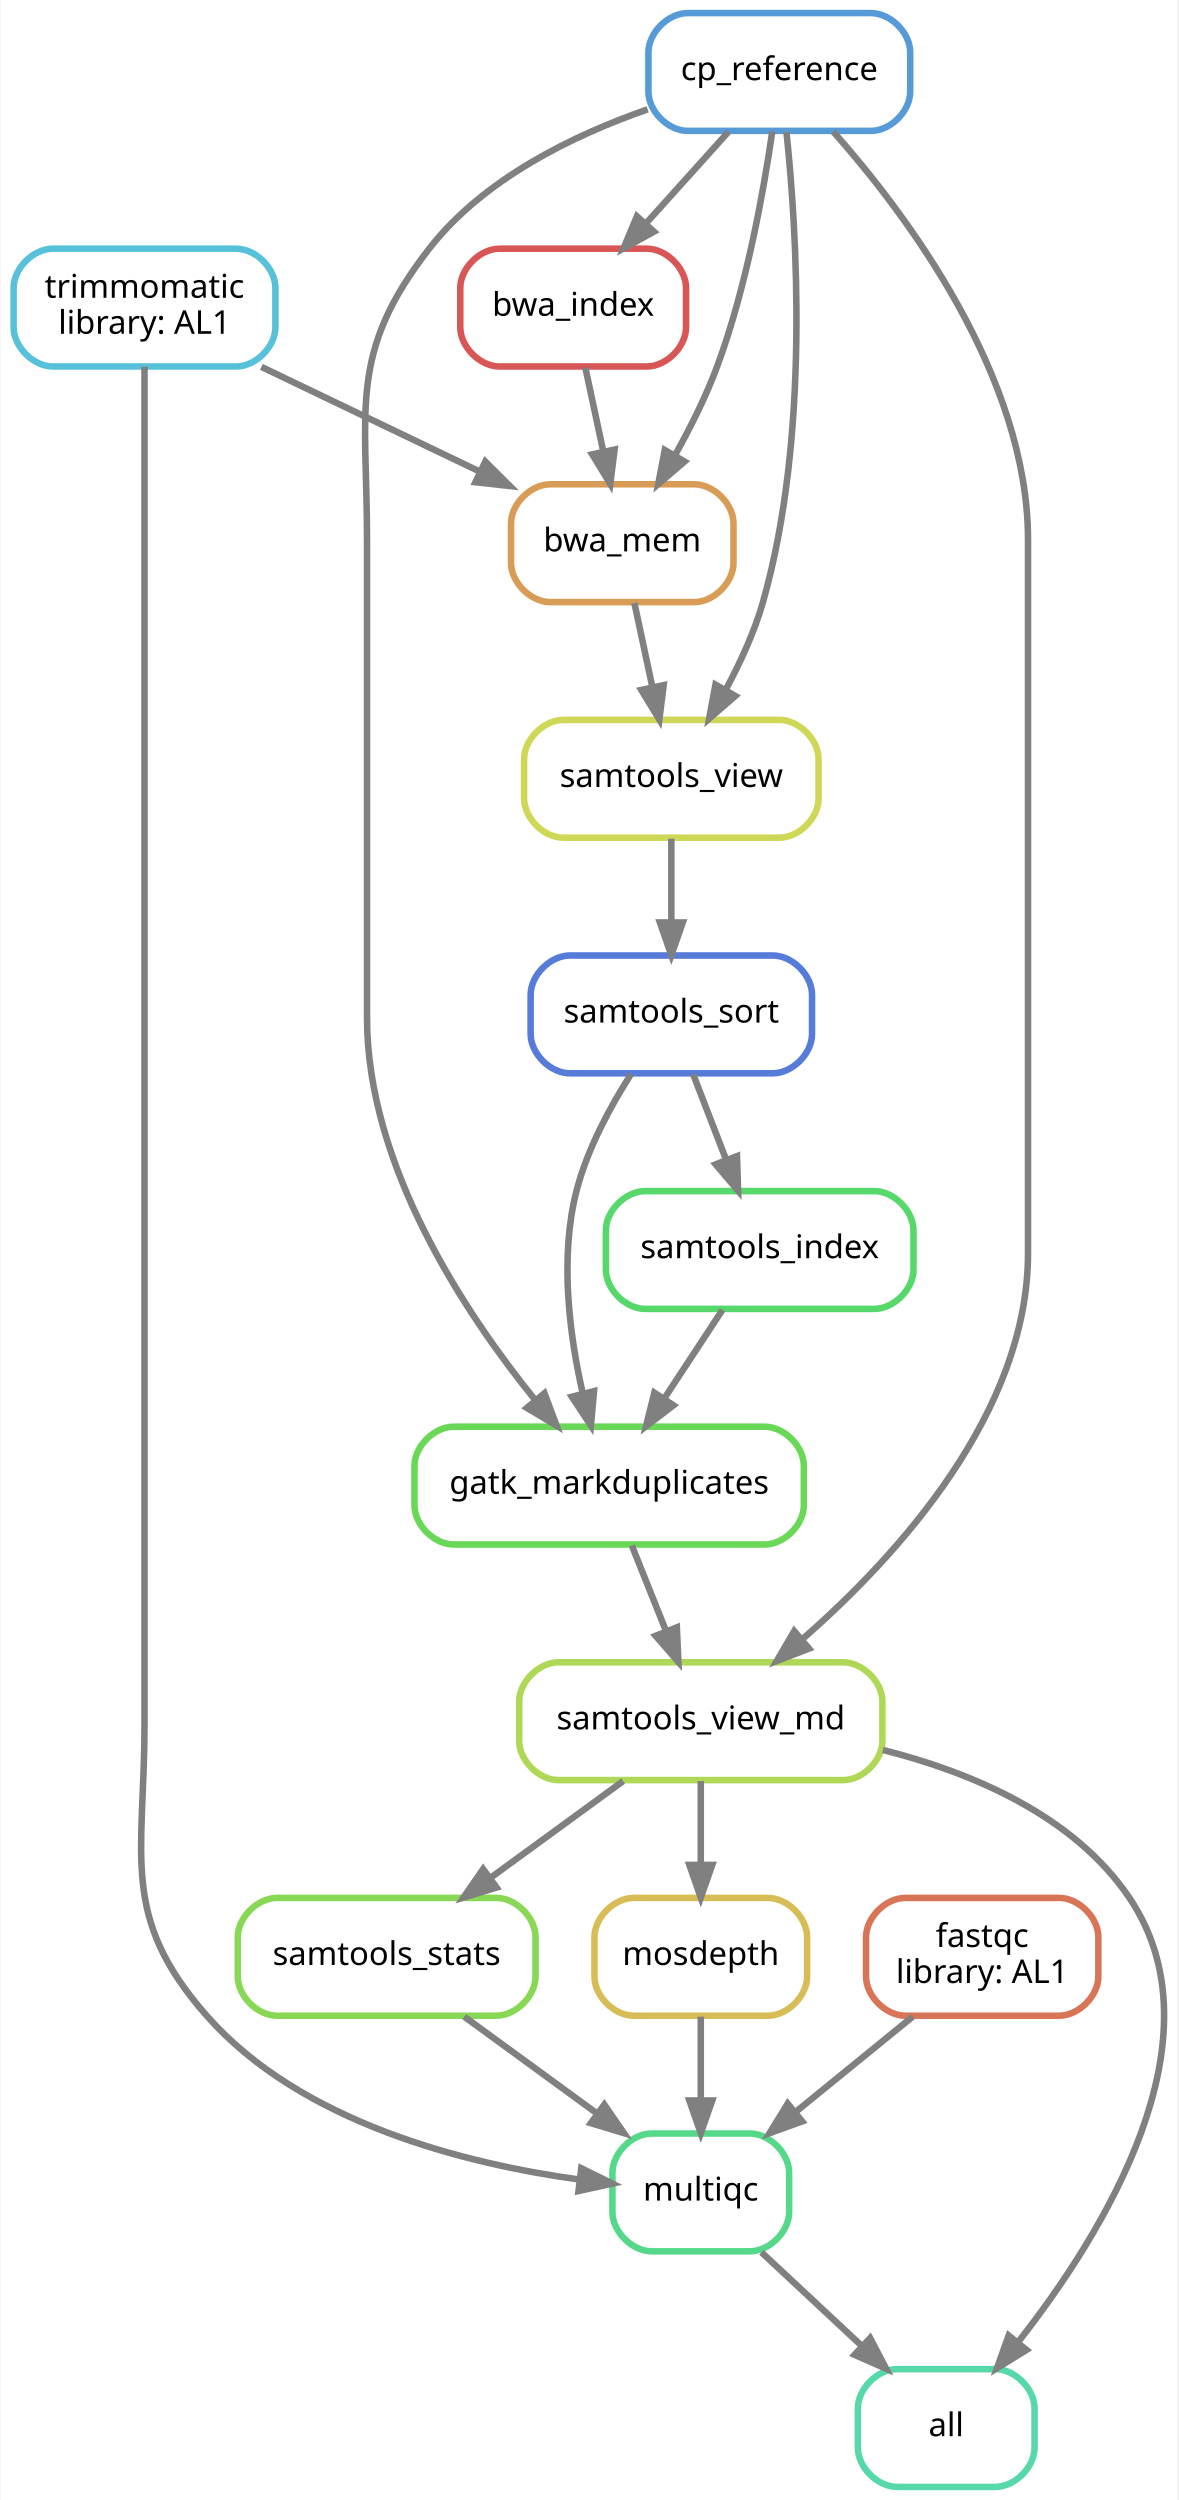
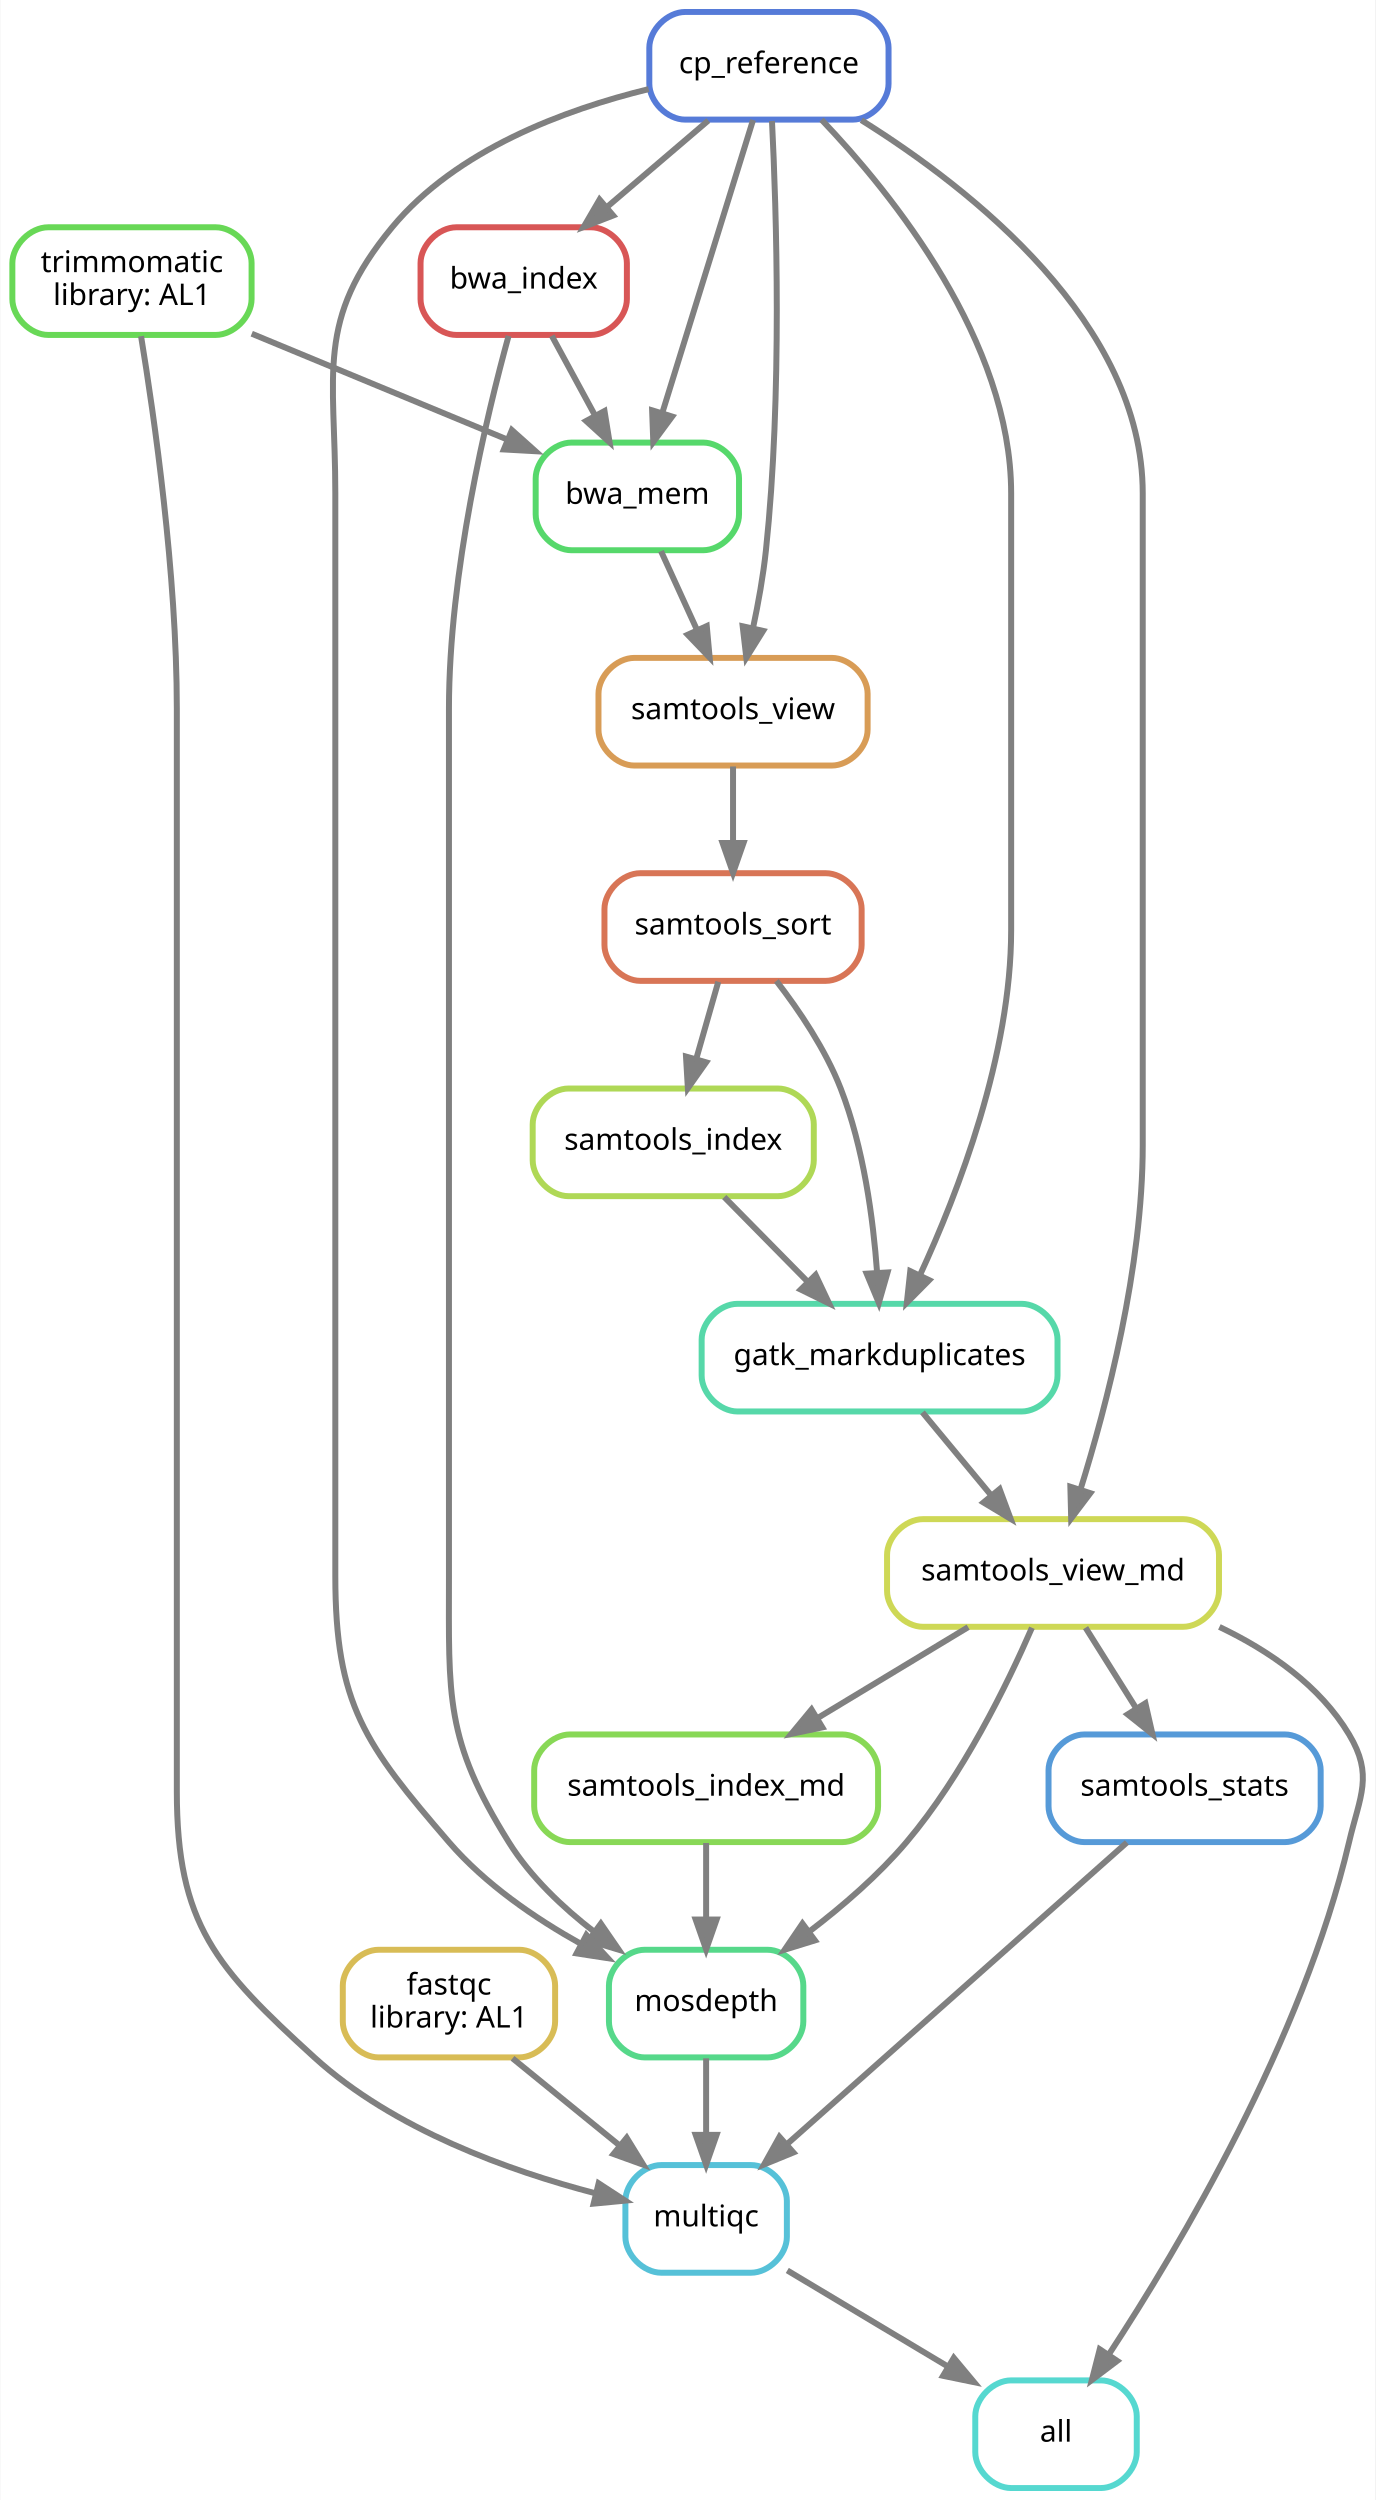
- <svg xmlns="http://www.w3.org/2000/svg" width="360pt" height="764pt" viewBox="0.00 0.00 359.68 764.00">
-   <g id="graph0" class="graph" transform="scale(1 1) rotate(0) translate(4 760)">
-     <polygon fill="white" stroke="transparent" points="-4,4 -4,-760 355.68,-760 355.68,4 -4,4" />
+ <svg xmlns="http://www.w3.org/2000/svg" width="460pt" height="836pt" viewBox="0.00 0.00 459.74 836.00">
+   <g id="graph0" class="graph" transform="scale(1 1) rotate(0) translate(4 832)">
+     <polygon fill="white" stroke="transparent" points="-4,4 -4,-832 455.74,-832 455.74,4 -4,4" />
    <g id="node1" class="node">
-       <path fill="none" stroke="#56d8a9" stroke-width="2" d="M300,-36C300,-36 270,-36 270,-36 264,-36 258,-30 258,-24 258,-24 258,-12 258,-12 258,-6 264,0 270,0 270,0 300,0 300,0 306,0 312,-6 312,-12 312,-12 312,-24 312,-24 312,-30 306,-36 300,-36" />
-       <text text-anchor="middle" x="285" y="-15.5" font-family="sans" font-size="10.00">all</text>
+       <path fill="none" stroke="#56d8d0" stroke-width="2" d="M364,-36C364,-36 334,-36 334,-36 328,-36 322,-30 322,-24 322,-24 322,-12 322,-12 322,-6 328,0 334,0 334,0 364,0 364,0 370,0 376,-6 376,-12 376,-12 376,-24 376,-24 376,-30 370,-36 364,-36" />
+       <text text-anchor="middle" x="349" y="-15.5" font-family="sans" font-size="10.00">all</text>
    </g>
    <g id="node2" class="node">
-       <path fill="none" stroke="#56d88a" stroke-width="2" d="M225,-108C225,-108 195,-108 195,-108 189,-108 183,-102 183,-96 183,-96 183,-84 183,-84 183,-78 189,-72 195,-72 195,-72 225,-72 225,-72 231,-72 237,-78 237,-84 237,-84 237,-96 237,-96 237,-102 231,-108 225,-108" />
-       <text text-anchor="middle" x="210" y="-87.5" font-family="sans" font-size="10.00">multiqc</text>
+       <path fill="none" stroke="#56c1d8" stroke-width="2" d="M247,-108C247,-108 217,-108 217,-108 211,-108 205,-102 205,-96 205,-96 205,-84 205,-84 205,-78 211,-72 217,-72 217,-72 247,-72 247,-72 253,-72 259,-78 259,-84 259,-84 259,-96 259,-96 259,-102 253,-108 247,-108" />
+       <text text-anchor="middle" x="232" y="-87.5" font-family="sans" font-size="10.00">multiqc</text>
    </g>
    <g id="edge1" class="edge">
-       <path fill="none" stroke="grey" stroke-width="2" d="M228.54,-71.7C237.8,-63.05 249.16,-52.45 259.26,-43.03" />
-       <polygon fill="grey" stroke="grey" stroke-width="2" points="261.75,-45.49 266.67,-36.1 256.98,-40.37 261.75,-45.49" />
+       <path fill="none" stroke="grey" stroke-width="2" d="M259.14,-72.76C275.12,-63.2 295.53,-50.99 312.86,-40.62" />
+       <polygon fill="grey" stroke="grey" stroke-width="2" points="314.82,-43.53 321.61,-35.39 311.23,-37.52 314.82,-43.53" />
    </g>
    <g id="node3" class="node">
-       <path fill="none" stroke="#afd856" stroke-width="2" d="M253.5,-252C253.5,-252 166.5,-252 166.5,-252 160.5,-252 154.5,-246 154.5,-240 154.5,-240 154.5,-228 154.5,-228 154.5,-222 160.5,-216 166.5,-216 166.5,-216 253.5,-216 253.5,-216 259.5,-216 265.5,-222 265.5,-228 265.5,-228 265.5,-240 265.5,-240 265.5,-246 259.5,-252 253.5,-252" />
-       <text text-anchor="middle" x="210" y="-231.5" font-family="sans" font-size="10.00">samtools_view_md</text>
+       <path fill="none" stroke="#ced856" stroke-width="2" d="M391.5,-324C391.5,-324 304.5,-324 304.5,-324 298.5,-324 292.5,-318 292.5,-312 292.5,-312 292.5,-300 292.5,-300 292.5,-294 298.5,-288 304.5,-288 304.5,-288 391.5,-288 391.5,-288 397.5,-288 403.5,-294 403.5,-300 403.5,-300 403.5,-312 403.5,-312 403.5,-318 397.5,-324 391.5,-324" />
+       <text text-anchor="middle" x="348" y="-303.5" font-family="sans" font-size="10.00">samtools_view_md</text>
    </g>
    <g id="edge2" class="edge">
-       <path fill="none" stroke="grey" stroke-width="2" d="M265.68,-225.21C293.23,-218.23 324.13,-205.02 341,-180 369.98,-137.02 333.09,-77.48 306.9,-44.17" />
-       <polygon fill="grey" stroke="grey" stroke-width="2" points="309.53,-41.86 300.51,-36.29 304.09,-46.26 309.53,-41.86" />
+       <path fill="none" stroke="grey" stroke-width="2" d="M403.63,-287.96C420.55,-279.88 437.23,-268.31 447,-252 455.22,-238.27 450.66,-231.58 447,-216 431.49,-150.01 390.39,-80.84 366.63,-44.62" />
+       <polygon fill="grey" stroke="grey" stroke-width="2" points="369.45,-42.52 360.99,-36.14 363.62,-46.4 369.45,-42.52" />
    </g>
    <g id="node6" class="node">
-       <path fill="none" stroke="#88d856" stroke-width="2" d="M147.5,-180C147.5,-180 80.5,-180 80.5,-180 74.5,-180 68.5,-174 68.5,-168 68.5,-168 68.5,-156 68.5,-156 68.5,-150 74.5,-144 80.5,-144 80.5,-144 147.5,-144 147.5,-144 153.5,-144 159.5,-150 159.5,-156 159.5,-156 159.5,-168 159.5,-168 159.5,-174 153.5,-180 147.5,-180" />
-       <text text-anchor="middle" x="114" y="-159.5" font-family="sans" font-size="10.00">samtools_stats</text>
+       <path fill="none" stroke="#569ad8" stroke-width="2" d="M425.5,-252C425.5,-252 358.5,-252 358.5,-252 352.5,-252 346.5,-246 346.5,-240 346.5,-240 346.5,-228 346.5,-228 346.5,-222 352.5,-216 358.5,-216 358.5,-216 425.5,-216 425.5,-216 431.5,-216 437.5,-222 437.5,-228 437.5,-228 437.5,-240 437.5,-240 437.5,-246 431.5,-252 425.5,-252" />
+       <text text-anchor="middle" x="392" y="-231.5" font-family="sans" font-size="10.00">samtools_stats</text>
    </g>
    <g id="edge9" class="edge">
-       <path fill="none" stroke="grey" stroke-width="2" d="M186.27,-215.7C174.06,-206.8 159.01,-195.82 145.82,-186.2" />
-       <polygon fill="grey" stroke="grey" stroke-width="2" points="147.6,-183.17 137.46,-180.1 143.48,-188.82 147.6,-183.17" />
+       <path fill="none" stroke="grey" stroke-width="2" d="M358.88,-287.7C363.99,-279.56 370.2,-269.69 375.84,-260.7" />
+       <polygon fill="grey" stroke="grey" stroke-width="2" points="378.89,-262.43 381.25,-252.1 372.96,-258.71 378.89,-262.43" />
    </g>
    <g id="node7" class="node">
-       <path fill="none" stroke="#d8bc56" stroke-width="2" d="M230.5,-180C230.5,-180 189.5,-180 189.5,-180 183.5,-180 177.5,-174 177.5,-168 177.5,-168 177.5,-156 177.5,-156 177.5,-150 183.5,-144 189.5,-144 189.5,-144 230.5,-144 230.5,-144 236.5,-144 242.5,-150 242.5,-156 242.5,-156 242.5,-168 242.5,-168 242.5,-174 236.5,-180 230.5,-180" />
-       <text text-anchor="middle" x="210" y="-159.5" font-family="sans" font-size="10.00">mosdepth</text>
+       <path fill="none" stroke="#56d88a" stroke-width="2" d="M252.5,-180C252.5,-180 211.5,-180 211.5,-180 205.5,-180 199.5,-174 199.5,-168 199.5,-168 199.5,-156 199.5,-156 199.5,-150 205.5,-144 211.5,-144 211.5,-144 252.5,-144 252.5,-144 258.5,-144 264.5,-150 264.5,-156 264.5,-156 264.5,-168 264.5,-168 264.5,-174 258.5,-180 252.5,-180" />
+       <text text-anchor="middle" x="232" y="-159.5" font-family="sans" font-size="10.00">mosdepth</text>
+     </g>
+     <g id="edge11" class="edge">
+       <path fill="none" stroke="grey" stroke-width="2" d="M340.95,-287.68C332.72,-268.77 317.8,-238.21 299,-216 289.68,-204.99 277.78,-194.7 266.6,-186.17" />
+       <polygon fill="grey" stroke="grey" stroke-width="2" points="268.37,-183.13 258.25,-180.01 264.21,-188.76 268.37,-183.13" />
+     </g>
+     <g id="node11" class="node">
+       <path fill="none" stroke="#88d856" stroke-width="2" d="M277.5,-252C277.5,-252 186.5,-252 186.5,-252 180.5,-252 174.5,-246 174.5,-240 174.5,-240 174.5,-228 174.5,-228 174.5,-222 180.5,-216 186.5,-216 186.5,-216 277.5,-216 277.5,-216 283.5,-216 289.5,-222 289.5,-228 289.5,-228 289.5,-240 289.5,-240 289.5,-246 283.5,-252 277.5,-252" />
+       <text text-anchor="middle" x="232" y="-231.5" font-family="sans" font-size="10.00">samtools_index_md</text>
+     </g>
+     <g id="edge18" class="edge">
+       <path fill="none" stroke="grey" stroke-width="2" d="M319.62,-287.88C304.46,-278.72 285.59,-267.34 269.26,-257.48" />
+       <polygon fill="grey" stroke="grey" stroke-width="2" points="270.86,-254.36 260.49,-252.19 267.24,-260.35 270.86,-254.36" />
+     </g>
+     <g id="node4" class="node">
+       <path fill="none" stroke="#d8bc56" stroke-width="2" d="M169.5,-180C169.5,-180 122.5,-180 122.5,-180 116.5,-180 110.5,-174 110.5,-168 110.5,-168 110.5,-156 110.5,-156 110.5,-150 116.5,-144 122.5,-144 122.5,-144 169.5,-144 169.5,-144 175.5,-144 181.5,-150 181.5,-156 181.5,-156 181.5,-168 181.5,-168 181.5,-174 175.5,-180 169.5,-180" />
+       <text text-anchor="middle" x="146" y="-165" font-family="sans" font-size="10.00">fastqc</text>
+       <text text-anchor="middle" x="146" y="-154" font-family="sans" font-size="10.00">library: AL1</text>
+     </g>
+     <g id="edge3" class="edge">
+       <path fill="none" stroke="grey" stroke-width="2" d="M167.26,-143.7C178.09,-134.88 191.42,-124.03 203.16,-114.47" />
+       <polygon fill="grey" stroke="grey" stroke-width="2" points="205.44,-117.13 210.99,-108.1 201.02,-111.7 205.44,-117.13" />
+     </g>
+     <g id="node5" class="node">
+       <path fill="none" stroke="#68d856" stroke-width="2" d="M68,-756C68,-756 12,-756 12,-756 6,-756 0,-750 0,-744 0,-744 0,-732 0,-732 0,-726 6,-720 12,-720 12,-720 68,-720 68,-720 74,-720 80,-726 80,-732 80,-732 80,-744 80,-744 80,-750 74,-756 68,-756" />
+       <text text-anchor="middle" x="40" y="-741" font-family="sans" font-size="10.00">trimmomatic</text>
+       <text text-anchor="middle" x="40" y="-730" font-family="sans" font-size="10.00">library: AL1</text>
+     </g>
+     <g id="edge4" class="edge">
+       <path fill="none" stroke="grey" stroke-width="2" d="M43.04,-719.57C47.42,-692.86 55,-640.12 55,-595 55,-595 55,-595 55,-233 55,-188.47 68.09,-173.99 101,-144 127.48,-119.86 166.39,-106.01 194.93,-98.57" />
+       <polygon fill="grey" stroke="grey" stroke-width="2" points="196.05,-101.9 204.93,-96.11 194.38,-95.1 196.05,-101.9" />
+     </g>
+     <g id="node15" class="node">
+       <path fill="none" stroke="#56d86b" stroke-width="2" d="M231,-684C231,-684 187,-684 187,-684 181,-684 175,-678 175,-672 175,-672 175,-660 175,-660 175,-654 181,-648 187,-648 187,-648 231,-648 231,-648 237,-648 243,-654 243,-660 243,-660 243,-672 243,-672 243,-678 237,-684 231,-684" />
+       <text text-anchor="middle" x="209" y="-663.5" font-family="sans" font-size="10.00">bwa_mem</text>
+     </g>
+     <g id="edge24" class="edge">
+       <path fill="none" stroke="grey" stroke-width="2" d="M80.05,-720.41C105.78,-709.75 139.2,-695.91 165.57,-684.99" />
+       <polygon fill="grey" stroke="grey" stroke-width="2" points="167.04,-688.17 174.94,-681.11 164.36,-681.7 167.04,-688.17" />
+     </g>
+     <g id="edge5" class="edge">
+       <path fill="none" stroke="grey" stroke-width="2" d="M372.7,-215.87C344.35,-190.71 291.33,-143.65 259.09,-115.04" />
+       <polygon fill="grey" stroke="grey" stroke-width="2" points="261.17,-112.21 251.37,-108.19 256.52,-117.44 261.17,-112.21" />
+     </g>
+     <g id="edge6" class="edge">
+       <path fill="none" stroke="grey" stroke-width="2" d="M232,-143.7C232,-135.98 232,-126.71 232,-118.11" />
+       <polygon fill="grey" stroke="grey" stroke-width="2" points="235.5,-118.1 232,-108.1 228.5,-118.1 235.5,-118.1" />
+     </g>
+     <g id="node8" class="node">
+       <path fill="none" stroke="#56d8a9" stroke-width="2" d="M337.5,-396C337.5,-396 242.5,-396 242.5,-396 236.5,-396 230.5,-390 230.5,-384 230.5,-384 230.5,-372 230.5,-372 230.5,-366 236.5,-360 242.5,-360 242.5,-360 337.5,-360 337.5,-360 343.5,-360 349.5,-366 349.5,-372 349.5,-372 349.5,-384 349.5,-384 349.5,-390 343.5,-396 337.5,-396" />
+       <text text-anchor="middle" x="290" y="-375.5" font-family="sans" font-size="10.00">gatk_markduplicates</text>
+     </g>
+     <g id="edge7" class="edge">
+       <path fill="none" stroke="grey" stroke-width="2" d="M304.34,-359.7C311.29,-351.3 319.77,-341.07 327.4,-331.86" />
+       <polygon fill="grey" stroke="grey" stroke-width="2" points="330.14,-334.04 333.83,-324.1 324.75,-329.57 330.14,-334.04" />
+     </g>
+     <g id="node9" class="node">
+       <path fill="none" stroke="#567bd8" stroke-width="2" d="M281,-828C281,-828 225,-828 225,-828 219,-828 213,-822 213,-816 213,-816 213,-804 213,-804 213,-798 219,-792 225,-792 225,-792 281,-792 281,-792 287,-792 293,-798 293,-804 293,-804 293,-816 293,-816 293,-822 287,-828 281,-828" />
+       <text text-anchor="middle" x="253" y="-807.5" font-family="sans" font-size="10.00">cp_reference</text>
+     </g>
+     <g id="edge8" class="edge">
+       <path fill="none" stroke="grey" stroke-width="2" d="M283.9,-791.82C320.91,-768.69 378,-723.82 378,-667 378,-667 378,-667 378,-449 378,-408.16 365.97,-362.11 357.15,-333.82" />
+       <polygon fill="grey" stroke="grey" stroke-width="2" points="360.46,-332.69 354.07,-324.24 353.8,-334.83 360.46,-332.69" />
    </g>
    <g id="edge10" class="edge">
-       <path fill="none" stroke="grey" stroke-width="2" d="M210,-215.7C210,-207.98 210,-198.71 210,-190.11" />
-       <polygon fill="grey" stroke="grey" stroke-width="2" points="213.5,-190.1 210,-180.1 206.5,-190.1 213.5,-190.1" />
+       <path fill="none" stroke="grey" stroke-width="2" d="M212.78,-802.2C184.65,-795.33 148.41,-781.87 127,-756 101.21,-724.84 108,-707.45 108,-667 108,-667 108,-667 108,-305 108,-261.99 117.93,-248.59 146,-216 158.06,-202 174.75,-190.55 190.22,-181.92" />
+       <polygon fill="grey" stroke="grey" stroke-width="2" points="191.97,-184.96 199.15,-177.17 188.68,-178.78 191.97,-184.96" />
    </g>
-     <g id="node4" class="node">
-       <path fill="none" stroke="#d87556" stroke-width="2" d="M319.5,-180C319.5,-180 272.5,-180 272.5,-180 266.5,-180 260.5,-174 260.5,-168 260.5,-168 260.5,-156 260.5,-156 260.5,-150 266.5,-144 272.5,-144 272.5,-144 319.5,-144 319.5,-144 325.5,-144 331.5,-150 331.5,-156 331.5,-156 331.5,-168 331.5,-168 331.5,-174 325.5,-180 319.5,-180" />
-       <text text-anchor="middle" x="296" y="-165" font-family="sans" font-size="10.00">fastqc</text>
-       <text text-anchor="middle" x="296" y="-154" font-family="sans" font-size="10.00">library: AL1</text>
+     <g id="edge15" class="edge">
+       <path fill="none" stroke="grey" stroke-width="2" d="M270.58,-791.98C294.4,-766.99 334,-717.8 334,-667 334,-667 334,-667 334,-521 334,-479.21 316.4,-433.48 303.46,-405.51" />
+       <polygon fill="grey" stroke="grey" stroke-width="2" points="306.58,-403.92 299.12,-396.39 300.26,-406.93 306.58,-403.92" />
    </g>
-     <g id="edge3" class="edge">
-       <path fill="none" stroke="grey" stroke-width="2" d="M274.74,-143.7C263.91,-134.88 250.58,-124.03 238.84,-114.47" />
-       <polygon fill="grey" stroke="grey" stroke-width="2" points="240.98,-111.7 231.01,-108.1 236.56,-117.13 240.98,-111.7" />
+     <g id="node10" class="node">
+       <path fill="none" stroke="#d85656" stroke-width="2" d="M193.5,-756C193.5,-756 148.5,-756 148.5,-756 142.5,-756 136.5,-750 136.5,-744 136.5,-744 136.5,-732 136.5,-732 136.5,-726 142.5,-720 148.5,-720 148.5,-720 193.5,-720 193.5,-720 199.5,-720 205.5,-726 205.5,-732 205.5,-732 205.5,-744 205.5,-744 205.5,-750 199.5,-756 193.5,-756" />
+       <text text-anchor="middle" x="171" y="-735.5" font-family="sans" font-size="10.00">bwa_index</text>
    </g>
-     <g id="node5" class="node">
-       <path fill="none" stroke="#56c1d8" stroke-width="2" d="M68,-684C68,-684 12,-684 12,-684 6,-684 0,-678 0,-672 0,-672 0,-660 0,-660 0,-654 6,-648 12,-648 12,-648 68,-648 68,-648 74,-648 80,-654 80,-660 80,-660 80,-672 80,-672 80,-678 74,-684 68,-684" />
-       <text text-anchor="middle" x="40" y="-669" font-family="sans" font-size="10.00">trimmomatic</text>
-       <text text-anchor="middle" x="40" y="-658" font-family="sans" font-size="10.00">library: AL1</text>
+     <g id="edge17" class="edge">
+       <path fill="none" stroke="grey" stroke-width="2" d="M232.73,-791.7C222.5,-782.97 209.94,-772.24 198.82,-762.75" />
+       <polygon fill="grey" stroke="grey" stroke-width="2" points="200.91,-759.94 191.04,-756.1 196.37,-765.26 200.91,-759.94" />
    </g>
-     <g id="edge4" class="edge">
-       <path fill="none" stroke="grey" stroke-width="2" d="M40,-647.95C40,-621.29 40,-568.11 40,-523 40,-523 40,-523 40,-233 40,-192.55 32.28,-174.36 59,-144 87.86,-111.21 138.23,-98.7 172.8,-93.94" />
-       <polygon fill="grey" stroke="grey" stroke-width="2" points="173.48,-97.38 182.98,-92.69 172.63,-90.43 173.48,-97.38" />
+     <g id="node14" class="node">
+       <path fill="none" stroke="#d89c56" stroke-width="2" d="M274,-612C274,-612 208,-612 208,-612 202,-612 196,-606 196,-600 196,-600 196,-588 196,-588 196,-582 202,-576 208,-576 208,-576 274,-576 274,-576 280,-576 286,-582 286,-588 286,-588 286,-600 286,-600 286,-606 280,-612 274,-612" />
+       <text text-anchor="middle" x="241" y="-591.5" font-family="sans" font-size="10.00">samtools_view</text>
+     </g>
+     <g id="edge22" class="edge">
+       <path fill="none" stroke="grey" stroke-width="2" d="M254.02,-791.54C255.5,-761.93 257.5,-699.98 252,-648 251.1,-639.46 249.44,-630.26 247.67,-621.96" />
+       <polygon fill="grey" stroke="grey" stroke-width="2" points="251.05,-621.03 245.44,-612.05 244.22,-622.57 251.05,-621.03" />
+     </g>
+     <g id="edge23" class="edge">
+       <path fill="none" stroke="grey" stroke-width="2" d="M247.69,-791.87C240.16,-767.56 226.3,-722.82 217.37,-694.01" />
+       <polygon fill="grey" stroke="grey" stroke-width="2" points="220.63,-692.71 214.33,-684.19 213.94,-694.78 220.63,-692.71" />
+     </g>
+     <g id="edge12" class="edge">
+       <path fill="none" stroke="grey" stroke-width="2" d="M165.94,-719.68C158.64,-693.11 146,-640.56 146,-595 146,-595 146,-595 146,-305 146,-264.46 144.55,-250.4 166,-216 173.25,-204.37 183.97,-194.19 194.68,-185.93" />
+       <polygon fill="grey" stroke="grey" stroke-width="2" points="196.79,-188.73 202.8,-180 192.66,-183.07 196.79,-188.73" />
+     </g>
+     <g id="edge25" class="edge">
+       <path fill="none" stroke="grey" stroke-width="2" d="M180.39,-719.7C184.76,-711.64 190.06,-701.89 194.9,-692.98" />
+       <polygon fill="grey" stroke="grey" stroke-width="2" points="198.02,-694.56 199.71,-684.1 191.87,-691.22 198.02,-694.56" />
+     </g>
+     <g id="edge13" class="edge">
+       <path fill="none" stroke="grey" stroke-width="2" d="M232,-215.7C232,-207.98 232,-198.71 232,-190.11" />
+       <polygon fill="grey" stroke="grey" stroke-width="2" points="235.5,-190.1 232,-180.1 228.5,-190.1 235.5,-190.1" />
+     </g>
+     <g id="node12" class="node">
+       <path fill="none" stroke="#d87556" stroke-width="2" d="M272,-540C272,-540 210,-540 210,-540 204,-540 198,-534 198,-528 198,-528 198,-516 198,-516 198,-510 204,-504 210,-504 210,-504 272,-504 272,-504 278,-504 284,-510 284,-516 284,-516 284,-528 284,-528 284,-534 278,-540 272,-540" />
+       <text text-anchor="middle" x="241" y="-519.5" font-family="sans" font-size="10.00">samtools_sort</text>
+     </g>
+     <g id="edge14" class="edge">
+       <path fill="none" stroke="grey" stroke-width="2" d="M255.49,-503.98C263.12,-494.11 271.92,-481.06 277,-468 284.67,-448.26 287.87,-424.46 289.17,-406.44" />
+       <polygon fill="grey" stroke="grey" stroke-width="2" points="292.67,-406.49 289.75,-396.31 285.68,-406.09 292.67,-406.49" />
    </g>
    <g id="node13" class="node">
-       <path fill="none" stroke="#d89c56" stroke-width="2" d="M208,-612C208,-612 164,-612 164,-612 158,-612 152,-606 152,-600 152,-600 152,-588 152,-588 152,-582 158,-576 164,-576 164,-576 208,-576 208,-576 214,-576 220,-582 220,-588 220,-588 220,-600 220,-600 220,-606 214,-612 208,-612" />
-       <text text-anchor="middle" x="186" y="-591.5" font-family="sans" font-size="10.00">bwa_mem</text>
+       <path fill="none" stroke="#afd856" stroke-width="2" d="M256,-468C256,-468 186,-468 186,-468 180,-468 174,-462 174,-456 174,-456 174,-444 174,-444 174,-438 180,-432 186,-432 186,-432 256,-432 256,-432 262,-432 268,-438 268,-444 268,-444 268,-456 268,-456 268,-462 262,-468 256,-468" />
+       <text text-anchor="middle" x="221" y="-447.5" font-family="sans" font-size="10.00">samtools_index</text>
+     </g>
+     <g id="edge20" class="edge">
+       <path fill="none" stroke="grey" stroke-width="2" d="M236.06,-503.7C233.83,-495.9 231.15,-486.51 228.67,-477.83" />
+       <polygon fill="grey" stroke="grey" stroke-width="2" points="232,-476.76 225.89,-468.1 225.27,-478.68 232,-476.76" />
+     </g>
+     <g id="edge16" class="edge">
+       <path fill="none" stroke="grey" stroke-width="2" d="M238.06,-431.7C246.5,-423.14 256.82,-412.66 266.04,-403.3" />
+       <polygon fill="grey" stroke="grey" stroke-width="2" points="268.61,-405.68 273.14,-396.1 263.63,-400.77 268.61,-405.68" />
    </g>
    <g id="edge19" class="edge">
-       <path fill="none" stroke="grey" stroke-width="2" d="M75.72,-647.88C95.86,-638.22 121.19,-626.07 142.5,-615.86" />
-       <polygon fill="grey" stroke="grey" stroke-width="2" points="144.15,-618.94 151.66,-611.47 141.13,-612.63 144.15,-618.94" />
-     </g>
-     <g id="edge5" class="edge">
-       <path fill="none" stroke="grey" stroke-width="2" d="M137.73,-143.7C149.94,-134.8 164.99,-123.82 178.18,-114.2" />
-       <polygon fill="grey" stroke="grey" stroke-width="2" points="180.52,-116.82 186.54,-108.1 176.4,-111.17 180.52,-116.82" />
-     </g>
-     <g id="edge6" class="edge">
-       <path fill="none" stroke="grey" stroke-width="2" d="M210,-143.7C210,-135.98 210,-126.71 210,-118.11" />
-       <polygon fill="grey" stroke="grey" stroke-width="2" points="213.5,-118.1 210,-108.1 206.5,-118.1 213.5,-118.1" />
-     </g>
-     <g id="node8" class="node">
-       <path fill="none" stroke="#68d856" stroke-width="2" d="M229.5,-324C229.5,-324 134.5,-324 134.5,-324 128.5,-324 122.5,-318 122.5,-312 122.5,-312 122.5,-300 122.5,-300 122.5,-294 128.5,-288 134.5,-288 134.5,-288 229.5,-288 229.5,-288 235.5,-288 241.5,-294 241.5,-300 241.5,-300 241.5,-312 241.5,-312 241.5,-318 235.5,-324 229.5,-324" />
-       <text text-anchor="middle" x="182" y="-303.5" font-family="sans" font-size="10.00">gatk_markduplicates</text>
-     </g>
-     <g id="edge7" class="edge">
-       <path fill="none" stroke="grey" stroke-width="2" d="M188.92,-287.7C192.07,-279.81 195.88,-270.3 199.38,-261.55" />
-       <polygon fill="grey" stroke="grey" stroke-width="2" points="202.69,-262.69 203.16,-252.1 196.19,-260.09 202.69,-262.69" />
-     </g>
-     <g id="node9" class="node">
-       <path fill="none" stroke="#569ad8" stroke-width="2" d="M262,-756C262,-756 206,-756 206,-756 200,-756 194,-750 194,-744 194,-744 194,-732 194,-732 194,-726 200,-720 206,-720 206,-720 262,-720 262,-720 268,-720 274,-726 274,-732 274,-732 274,-744 274,-744 274,-750 268,-756 262,-756" />
-       <text text-anchor="middle" x="234" y="-735.5" font-family="sans" font-size="10.00">cp_reference</text>
-     </g>
-     <g id="edge8" class="edge">
-       <path fill="none" stroke="grey" stroke-width="2" d="M250.49,-719.77C272.84,-694.53 310,-645.05 310,-595 310,-595 310,-595 310,-377 310,-328.49 270.51,-284.87 241.16,-259.16" />
-       <polygon fill="grey" stroke="grey" stroke-width="2" points="243.08,-256.19 233.19,-252.39 238.55,-261.53 243.08,-256.19" />
-     </g>
-     <g id="edge12" class="edge">
-       <path fill="none" stroke="grey" stroke-width="2" d="M193.77,-726.59C170.87,-718.61 143.54,-705.28 127,-684 102.18,-652.06 108,-635.45 108,-595 108,-595 108,-595 108,-449 108,-403.9 137.71,-358.94 159.48,-332.05" />
-       <polygon fill="grey" stroke="grey" stroke-width="2" points="162.23,-334.23 165.94,-324.31 156.85,-329.74 162.23,-334.23" />
-     </g>
-     <g id="node12" class="node">
-       <path fill="none" stroke="#ced856" stroke-width="2" d="M234,-540C234,-540 168,-540 168,-540 162,-540 156,-534 156,-528 156,-528 156,-516 156,-516 156,-510 162,-504 168,-504 168,-504 234,-504 234,-504 240,-504 246,-510 246,-516 246,-516 246,-528 246,-528 246,-534 240,-540 234,-540" />
-       <text text-anchor="middle" x="201" y="-519.5" font-family="sans" font-size="10.00">samtools_view</text>
-     </g>
-     <g id="edge17" class="edge">
-       <path fill="none" stroke="grey" stroke-width="2" d="M236.18,-719.66C239.35,-689.69 243.41,-626.56 229,-576 226.39,-566.84 222.06,-557.45 217.59,-549.17" />
-       <polygon fill="grey" stroke="grey" stroke-width="2" points="220.55,-547.31 212.55,-540.37 214.48,-550.78 220.55,-547.31" />
-     </g>
-     <g id="edge18" class="edge">
-       <path fill="none" stroke="grey" stroke-width="2" d="M231.85,-719.86C229.22,-701.62 223.96,-672.14 215,-648 211.6,-638.86 206.85,-629.36 202.17,-620.98" />
-       <polygon fill="grey" stroke="grey" stroke-width="2" points="205.04,-618.95 197,-612.06 198.99,-622.47 205.04,-618.95" />
-     </g>
-     <g id="node14" class="node">
-       <path fill="none" stroke="#d85656" stroke-width="2" d="M193.5,-684C193.5,-684 148.5,-684 148.5,-684 142.5,-684 136.5,-678 136.5,-672 136.5,-672 136.5,-660 136.5,-660 136.5,-654 142.5,-648 148.5,-648 148.5,-648 193.5,-648 193.5,-648 199.5,-648 205.5,-654 205.5,-660 205.5,-660 205.5,-672 205.5,-672 205.5,-678 199.5,-684 193.5,-684" />
-       <text text-anchor="middle" x="171" y="-663.5" font-family="sans" font-size="10.00">bwa_index</text>
+       <path fill="none" stroke="grey" stroke-width="2" d="M241,-575.7C241,-567.98 241,-558.71 241,-550.11" />
+       <polygon fill="grey" stroke="grey" stroke-width="2" points="244.5,-550.1 241,-540.1 237.5,-550.1 244.5,-550.1" />
    </g>
    <g id="edge21" class="edge">
-       <path fill="none" stroke="grey" stroke-width="2" d="M218.43,-719.7C210.8,-711.22 201.48,-700.86 193.12,-691.58" />
-       <polygon fill="grey" stroke="grey" stroke-width="2" points="195.69,-689.2 186.39,-684.1 190.48,-693.88 195.69,-689.2" />
-     </g>
-     <g id="node10" class="node">
-       <path fill="none" stroke="#567bd8" stroke-width="2" d="M232,-468C232,-468 170,-468 170,-468 164,-468 158,-462 158,-456 158,-456 158,-444 158,-444 158,-438 164,-432 170,-432 170,-432 232,-432 232,-432 238,-432 244,-438 244,-444 244,-444 244,-456 244,-456 244,-462 238,-468 232,-468" />
-       <text text-anchor="middle" x="201" y="-447.5" font-family="sans" font-size="10.00">samtools_sort</text>
-     </g>
-     <g id="edge11" class="edge">
-       <path fill="none" stroke="grey" stroke-width="2" d="M188.69,-431.78C182.35,-421.84 175.27,-408.8 172,-396 166.78,-375.6 169.88,-351.88 173.96,-334.06" />
-       <polygon fill="grey" stroke="grey" stroke-width="2" points="177.37,-334.87 176.42,-324.32 170.58,-333.16 177.37,-334.87" />
-     </g>
-     <g id="node11" class="node">
-       <path fill="none" stroke="#56d86b" stroke-width="2" d="M263,-396C263,-396 193,-396 193,-396 187,-396 181,-390 181,-384 181,-384 181,-372 181,-372 181,-366 187,-360 193,-360 193,-360 263,-360 263,-360 269,-360 275,-366 275,-372 275,-372 275,-384 275,-384 275,-390 269,-396 263,-396" />
-       <text text-anchor="middle" x="228" y="-375.5" font-family="sans" font-size="10.00">samtools_index</text>
-     </g>
-     <g id="edge15" class="edge">
-       <path fill="none" stroke="grey" stroke-width="2" d="M207.67,-431.7C210.71,-423.81 214.38,-414.3 217.76,-405.55" />
-       <polygon fill="grey" stroke="grey" stroke-width="2" points="221.07,-406.69 221.4,-396.1 214.54,-404.17 221.07,-406.69" />
-     </g>
-     <g id="edge13" class="edge">
-       <path fill="none" stroke="grey" stroke-width="2" d="M216.63,-359.7C211.28,-351.56 204.8,-341.69 198.89,-332.7" />
-       <polygon fill="grey" stroke="grey" stroke-width="2" points="201.66,-330.54 193.24,-324.1 195.81,-334.38 201.66,-330.54" />
-     </g>
-     <g id="edge14" class="edge">
-       <path fill="none" stroke="grey" stroke-width="2" d="M201,-503.7C201,-495.98 201,-486.71 201,-478.11" />
-       <polygon fill="grey" stroke="grey" stroke-width="2" points="204.5,-478.1 201,-468.1 197.5,-478.1 204.5,-478.1" />
-     </g>
-     <g id="edge16" class="edge">
-       <path fill="none" stroke="grey" stroke-width="2" d="M189.71,-575.7C191.36,-567.98 193.35,-558.71 195.19,-550.11" />
-       <polygon fill="grey" stroke="grey" stroke-width="2" points="198.66,-550.62 197.33,-540.1 191.82,-549.15 198.66,-550.62" />
-     </g>
-     <g id="edge20" class="edge">
-       <path fill="none" stroke="grey" stroke-width="2" d="M174.71,-647.7C176.36,-639.98 178.35,-630.71 180.19,-622.11" />
-       <polygon fill="grey" stroke="grey" stroke-width="2" points="183.66,-622.62 182.33,-612.1 176.82,-621.15 183.66,-622.62" />
+       <path fill="none" stroke="grey" stroke-width="2" d="M216.91,-647.7C220.55,-639.73 224.95,-630.1 228.99,-621.26" />
+       <polygon fill="grey" stroke="grey" stroke-width="2" points="232.21,-622.65 233.18,-612.1 225.84,-619.74 232.21,-622.65" />
    </g>
  </g>
</svg>
